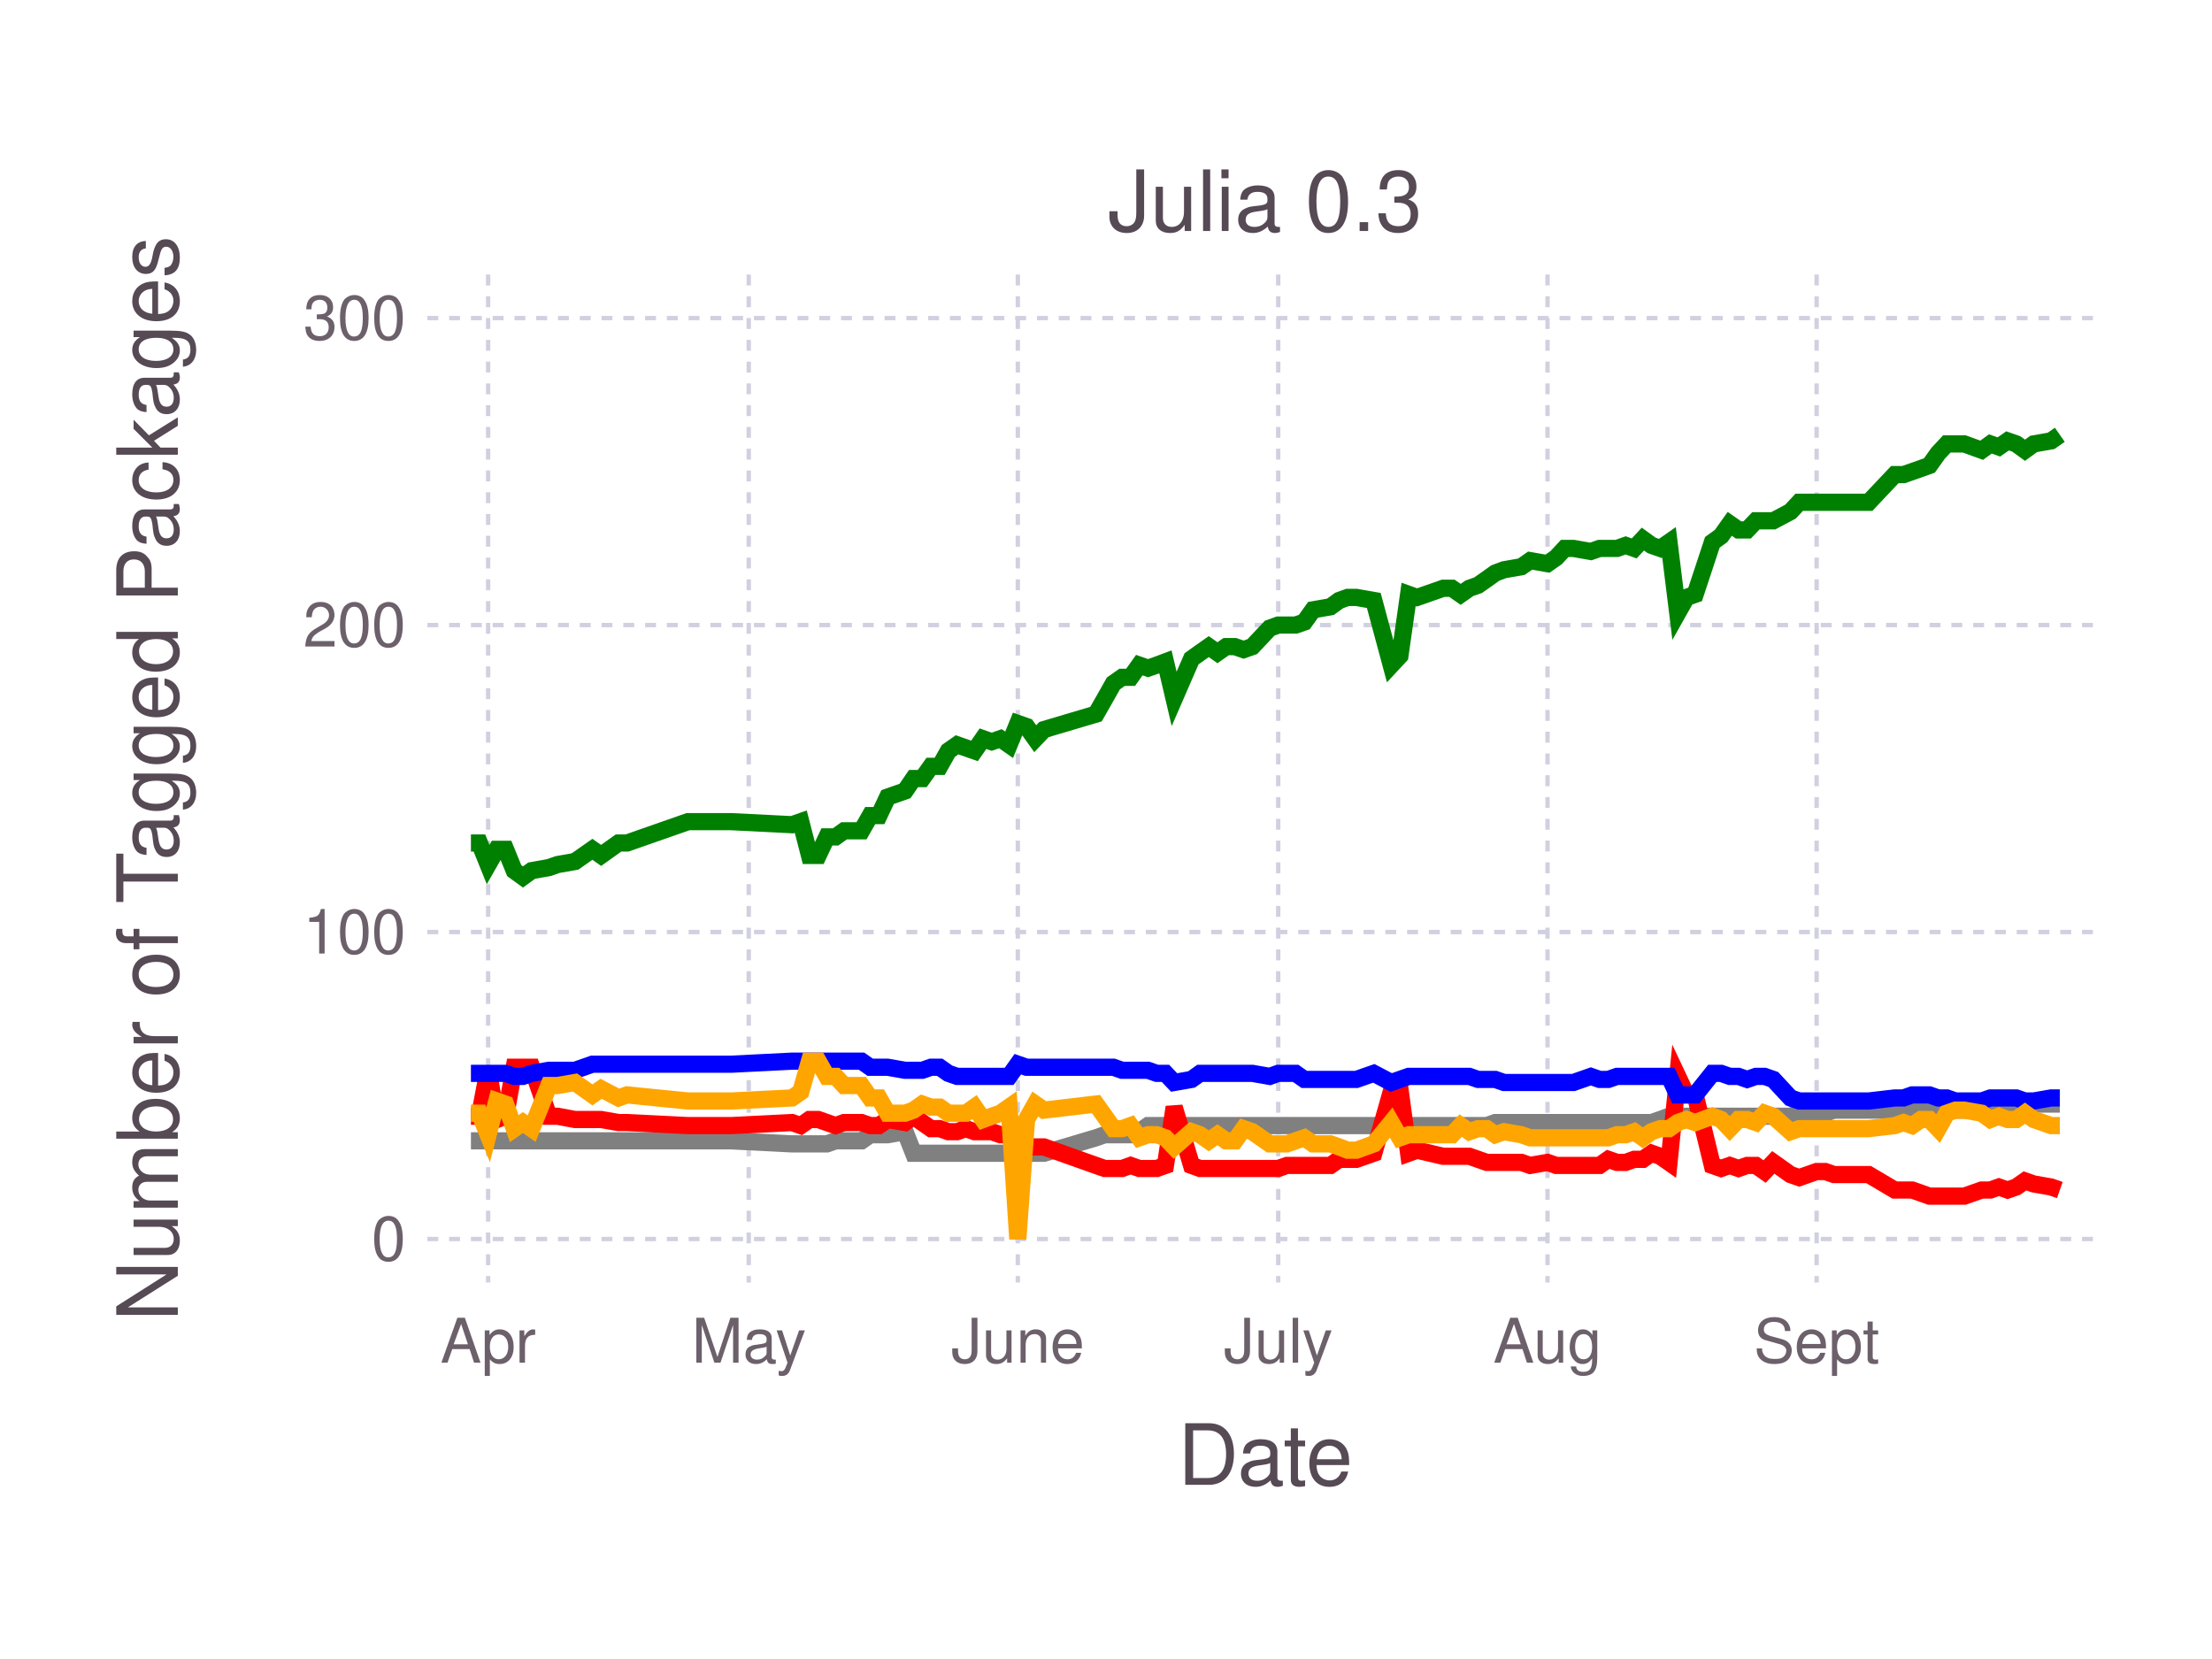
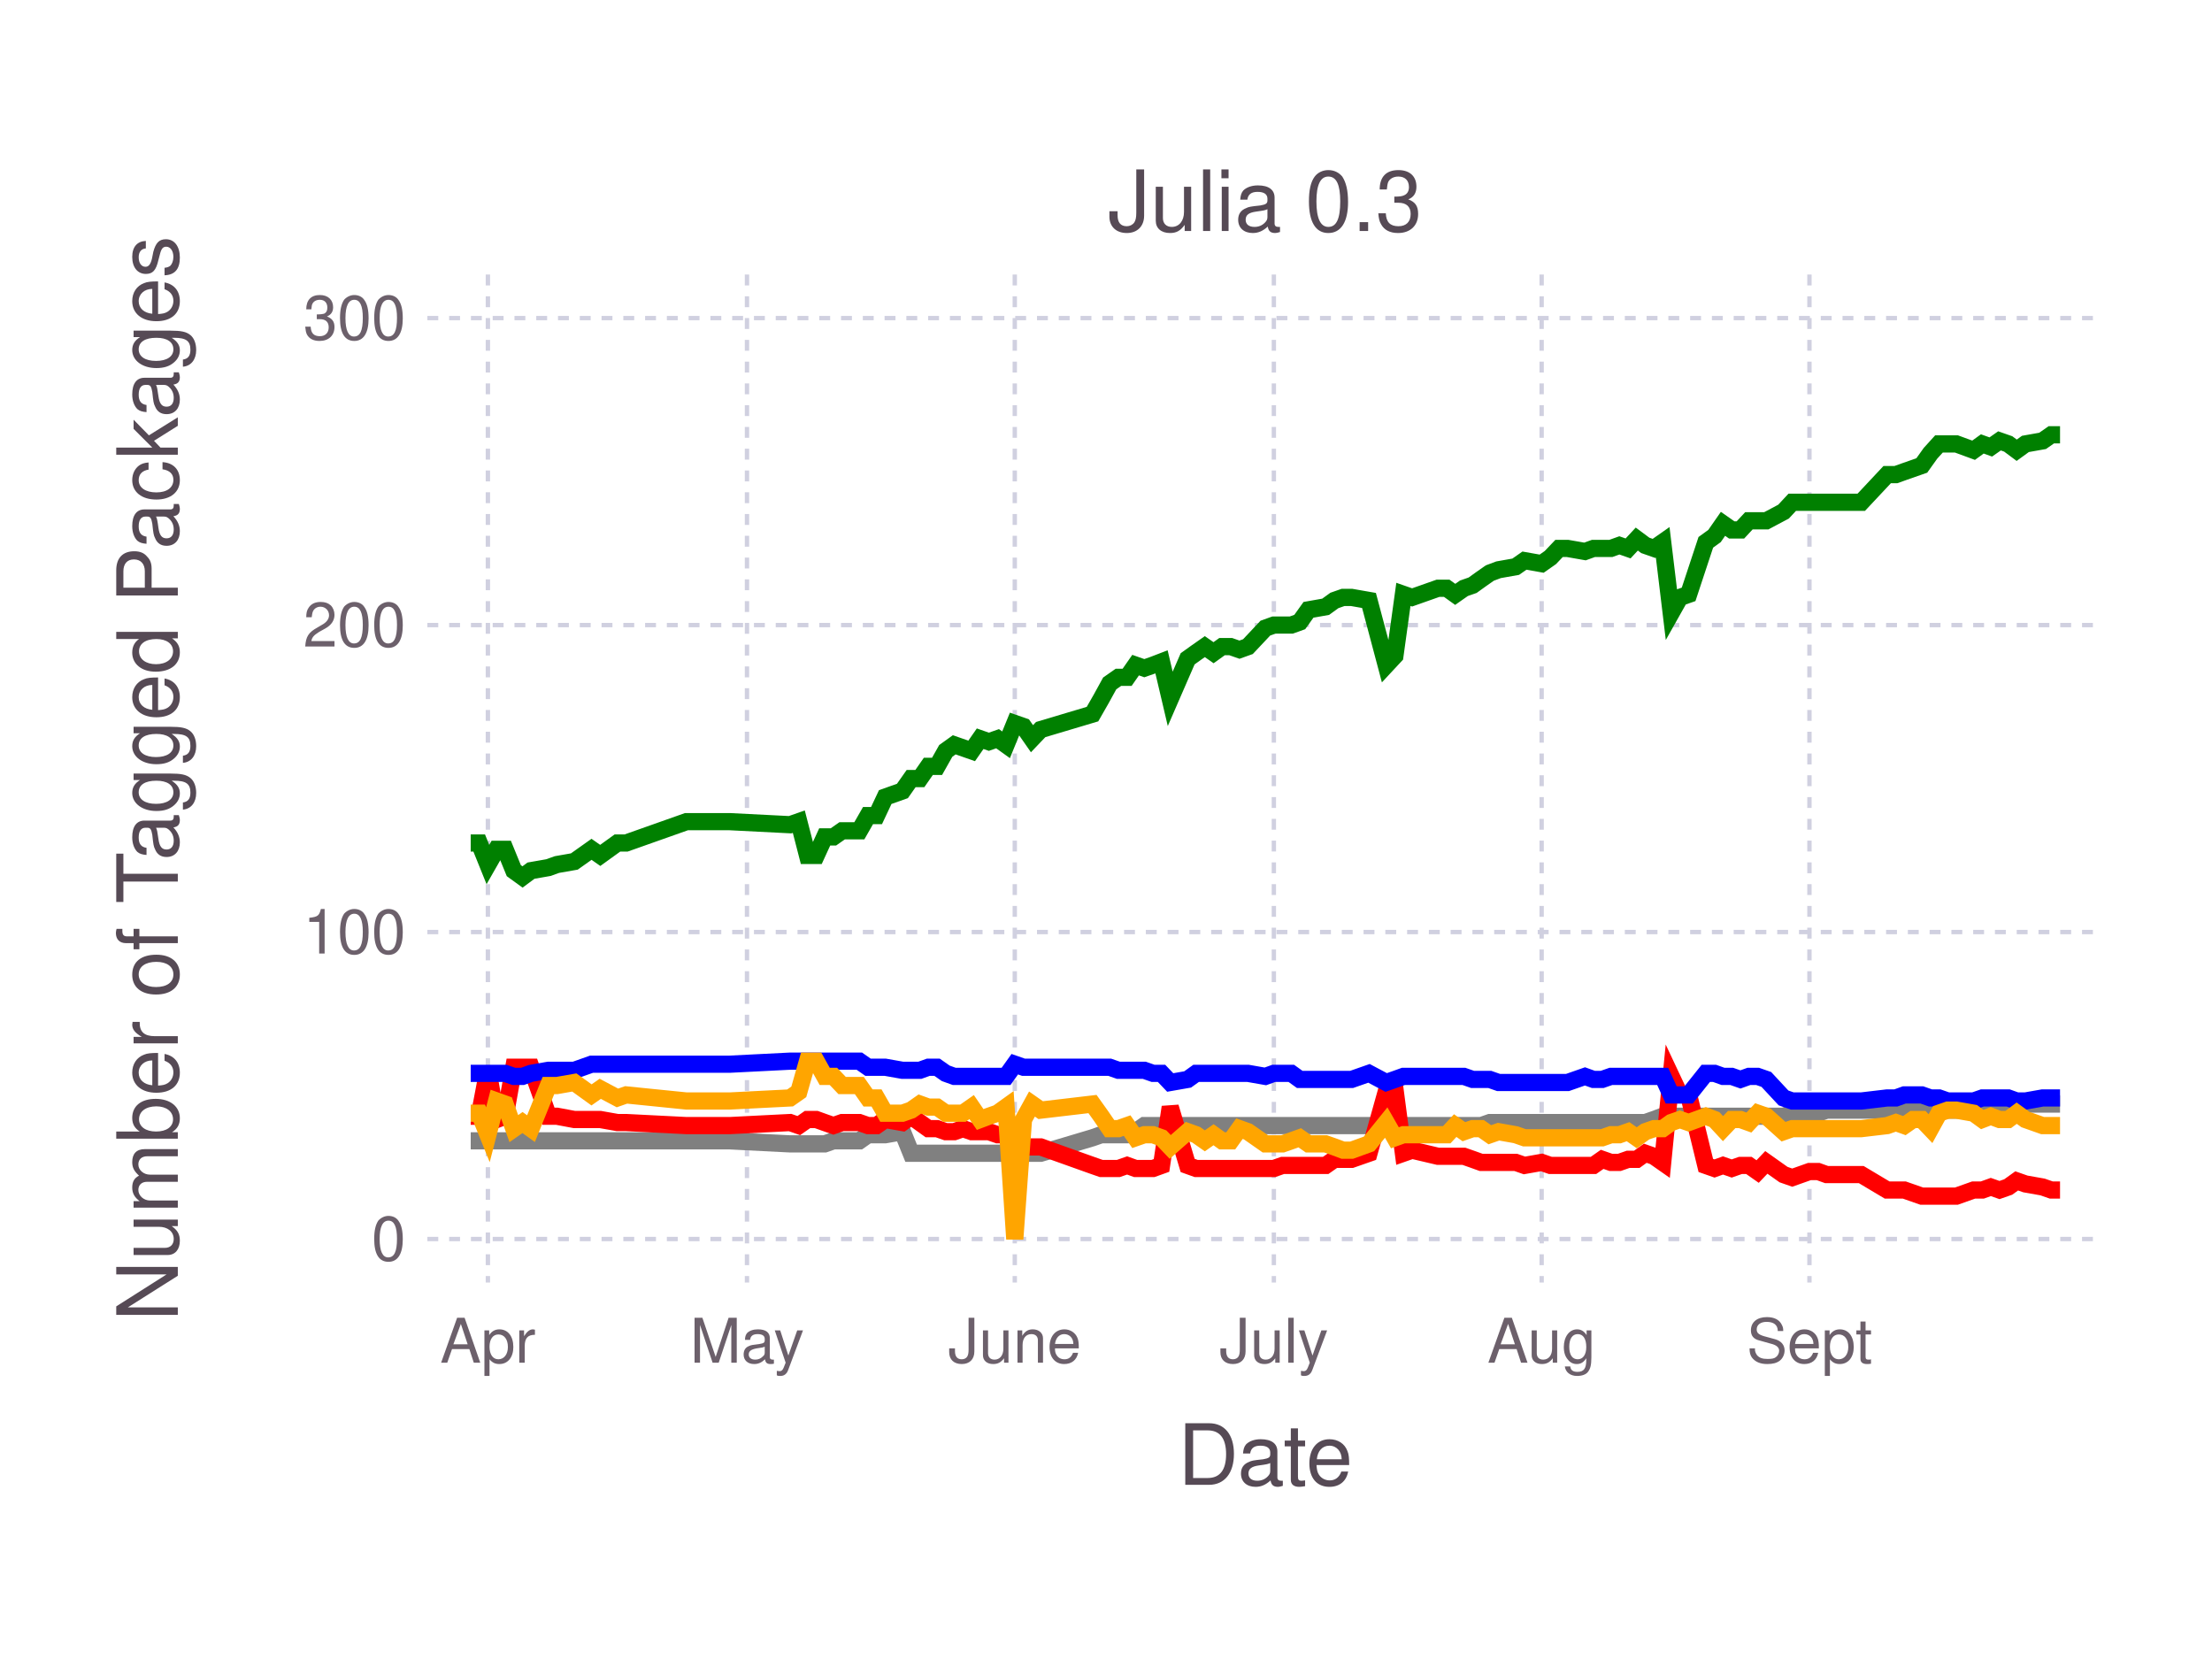
<svg xmlns="http://www.w3.org/2000/svg" version="1.2" width="101.6mm" height="76.2mm" viewBox="0 0 101.6 76.2" stroke="none" fill="#000000" stroke-width="0.3" font-size="3.88">
-   <g class="plotroot xscalable yscalable" id="fig-2b1737620fe44ec38ac9ada822426144-element-1">
-     <g font-size="3.88" font-family="'PT Sans','Helvetica Neue','Helvetica',sans-serif" fill="#564A55" stroke="none" id="fig-2b1737620fe44ec38ac9ada822426144-element-2">
+   <g class="plotroot xscalable yscalable" id="fig-ae67d24a49e84422882da61e3e9d585d-element-1">
+     <g font-size="3.88" font-family="'PT Sans','Helvetica Neue','Helvetica',sans-serif" fill="#564A55" stroke="none" id="fig-ae67d24a49e84422882da61e3e9d585d-element-2">
      <text x="58.12" y="68.2" text-anchor="middle">Date</text>
    </g>
-     <g class="guide xlabels" font-size="2.82" font-family="'PT Sans Caption','Helvetica Neue','Helvetica',sans-serif" fill="#6C606B" id="fig-2b1737620fe44ec38ac9ada822426144-element-3">
-       <text x="22.42" y="62.59" text-anchor="middle">Apr</text>
-       <text x="34.39" y="62.59" text-anchor="middle">May</text>
-       <text x="46.75" y="62.59" text-anchor="middle">June</text>
-       <text x="58.71" y="62.59" text-anchor="middle">July</text>
-       <text x="71.08" y="62.59" text-anchor="middle">Aug</text>
-       <text x="83.44" y="62.59" text-anchor="middle">Sept</text>
+     <g class="guide xlabels" font-size="2.82" font-family="'PT Sans Caption','Helvetica Neue','Helvetica',sans-serif" fill="#6C606B" id="fig-ae67d24a49e84422882da61e3e9d585d-element-3">
+       <text x="22.41" y="62.59" text-anchor="middle">Apr</text>
+       <text x="34.31" y="62.59" text-anchor="middle">May</text>
+       <text x="46.61" y="62.59" text-anchor="middle">June</text>
+       <text x="58.51" y="62.59" text-anchor="middle">July</text>
+       <text x="70.81" y="62.59" text-anchor="middle">Aug</text>
+       <text x="83.11" y="62.59" text-anchor="middle">Sept</text>
    </g>
-     <g clip-path="url(#fig-2b1737620fe44ec38ac9ada822426144-element-5)" id="fig-2b1737620fe44ec38ac9ada822426144-element-4">
-       <g pointer-events="visible" opacity="1" fill="none" stroke="none" class="guide background" id="fig-2b1737620fe44ec38ac9ada822426144-element-6">
+     <g clip-path="url(#fig-ae67d24a49e84422882da61e3e9d585d-element-5)" id="fig-ae67d24a49e84422882da61e3e9d585d-element-4">
+       <g pointer-events="visible" opacity="1" fill="none" stroke="none" class="guide background" id="fig-ae67d24a49e84422882da61e3e9d585d-element-6">
        <rect x="19.63" y="12.61" width="76.97" height="46.3" />
      </g>
-       <g class="guide ygridlines xfixed" stroke-dasharray="0.5,0.5" stroke-width="0.2" stroke="#D0D0E0" id="fig-2b1737620fe44ec38ac9ada822426144-element-7">
+       <g class="guide ygridlines xfixed" stroke-dasharray="0.5,0.5" stroke-width="0.2" stroke="#D0D0E0" id="fig-ae67d24a49e84422882da61e3e9d585d-element-7">
        <path fill="none" d="M19.63,56.91 L 96.6 56.91" />
        <path fill="none" d="M19.63,42.81 L 96.6 42.81" />
        <path fill="none" d="M19.63,28.71 L 96.6 28.71" />
        <path fill="none" d="M19.63,14.61 L 96.6 14.61" />
      </g>
-       <g class="guide xgridlines yfixed" stroke-dasharray="0.5,0.5" stroke-width="0.2" stroke="#D0D0E0" id="fig-2b1737620fe44ec38ac9ada822426144-element-8">
-         <path fill="none" d="M22.42,12.61 L 22.42 58.91" />
-         <path fill="none" d="M34.39,12.61 L 34.39 58.91" />
-         <path fill="none" d="M46.75,12.61 L 46.75 58.91" />
-         <path fill="none" d="M58.71,12.61 L 58.71 58.91" />
-         <path fill="none" d="M71.08,12.61 L 71.08 58.91" />
-         <path fill="none" d="M83.44,12.61 L 83.44 58.91" />
+       <g class="guide xgridlines yfixed" stroke-dasharray="0.5,0.5" stroke-width="0.2" stroke="#D0D0E0" id="fig-ae67d24a49e84422882da61e3e9d585d-element-8">
+         <path fill="none" d="M22.41,12.61 L 22.41 58.91" />
+         <path fill="none" d="M34.31,12.61 L 34.31 58.91" />
+         <path fill="none" d="M46.61,12.61 L 46.61 58.91" />
+         <path fill="none" d="M58.51,12.61 L 58.51 58.91" />
+         <path fill="none" d="M70.81,12.61 L 70.81 58.91" />
+         <path fill="none" d="M83.11,12.61 L 83.11 58.91" />
      </g>
-       <g class="plotpanel" id="fig-2b1737620fe44ec38ac9ada822426144-element-9">
-         <g stroke-width="0.79" fill="none" class="geometry color_Package_was_untestable." stroke="#808080" id="fig-2b1737620fe44ec38ac9ada822426144-element-10">
-           <path fill="none" d="M21.63,52.4 L 22.02 52.4 22.42 52.4 22.82 52.4 23.22 52.4 23.62 52.4 24.02 52.4 24.42 52.4 25.21 52.4 25.61 52.4 26.41 52.4 27.21 52.4 27.61 52.4 28.41 52.4 28.8 52.4 31.6 52.4 32.79 52.4 33.59 52.4 36.38 52.54 36.78 52.54 37.18 52.54 37.58 52.54 37.98 52.54 38.38 52.4 38.77 52.4 39.17 52.4 39.57 52.4 39.97 52.12 40.37 52.12 40.77 52.12 41.57 51.98 41.96 52.97 42.36 52.97 42.76 52.97 43.16 52.97 43.56 52.97 43.96 52.97 44.36 52.97 44.76 52.97 45.15 52.97 45.55 52.97 45.95 52.97 46.35 52.97 46.75 52.97 47.15 52.97 47.55 52.97 47.95 52.97 50.34 52.26 50.74 52.12 51.14 52.12 51.54 52.12 51.93 52.12 52.33 51.98 52.73 51.7 53.13 51.7 53.53 51.7 53.93 51.7 54.73 51.7 55.12 51.7 55.52 51.7 55.92 51.7 56.32 51.7 56.72 51.7 57.12 51.7 57.52 51.7 58.32 51.7 58.71 51.7 59.11 51.7 59.51 51.7 59.91 51.7 60.31 51.7 61.11 51.7 61.51 51.7 61.9 51.7 62.3 51.7 63.1 51.7 63.9 51.7 64.3 51.7 64.7 51.7 65.09 51.7 66.29 51.7 66.69 51.7 67.09 51.7 67.49 51.7 67.89 51.7 68.29 51.7 68.68 51.56 69.08 51.56 69.88 51.56 70.28 51.56 71.08 51.56 71.48 51.56 71.87 51.56 72.27 51.56 73.07 51.56 73.47 51.56 73.87 51.56 74.27 51.56 74.67 51.56 75.06 51.56 75.46 51.56 75.86 51.56 76.26 51.42 76.66 51.27 77.06 51.27 77.46 51.27 77.86 51.27 78.65 51.27 79.05 51.27 79.45 51.27 79.85 51.27 80.25 51.27 80.65 51.27 81.05 51.27 81.45 51.27 82.24 51.27 82.64 51.13 83.44 51.13 83.84 51.13 84.24 50.99 85.83 50.99 87.03 50.99 87.43 50.99 87.83 50.99 88.23 50.99 88.62 50.99 89.02 50.99 89.42 50.99 89.82 50.99 90.22 50.99 91.02 50.85 91.42 50.85 91.81 50.85 92.21 50.85 92.61 50.85 93.01 50.85 93.41 50.71 94.21 50.71 94.61 50.71" />
+       <g class="plotpanel" id="fig-ae67d24a49e84422882da61e3e9d585d-element-9">
+         <g stroke-width="0.79" fill="none" class="geometry color_Package_was_untestable." stroke="#808080" id="fig-ae67d24a49e84422882da61e3e9d585d-element-10">
+           <path fill="none" d="M21.62,52.4 L 22.01 52.4 22.41 52.4 22.81 52.4 23.2 52.4 23.6 52.4 24 52.4 24.39 52.4 25.19 52.4 25.58 52.4 26.38 52.4 27.17 52.4 27.57 52.4 28.36 52.4 28.76 52.4 31.53 52.4 32.72 52.4 33.52 52.4 36.29 52.54 36.69 52.54 37.09 52.54 37.49 52.54 37.88 52.54 38.28 52.4 38.68 52.4 39.07 52.4 39.47 52.4 39.87 52.12 40.26 52.12 40.66 52.12 41.45 51.98 41.85 52.97 42.25 52.97 42.64 52.97 43.04 52.97 43.44 52.97 43.83 52.97 44.23 52.97 44.63 52.97 45.02 52.97 45.42 52.97 45.82 52.97 46.21 52.97 46.61 52.97 47.01 52.97 47.4 52.97 47.8 52.97 50.18 52.26 50.58 52.12 50.97 52.12 51.37 52.12 51.77 52.12 52.16 51.98 52.56 51.7 52.96 51.7 53.35 51.7 53.75 51.7 54.55 51.7 54.94 51.7 55.34 51.7 55.74 51.7 56.13 51.7 56.53 51.7 56.93 51.7 57.32 51.7 58.12 51.7 58.51 51.7 58.91 51.7 59.31 51.7 59.7 51.7 60.1 51.7 60.89 51.7 61.29 51.7 61.69 51.7 62.08 51.7 62.88 51.7 63.67 51.7 64.07 51.7 64.46 51.7 64.86 51.7 66.05 51.7 66.45 51.7 66.84 51.7 67.24 51.7 67.64 51.7 68.03 51.7 68.43 51.56 68.83 51.56 69.62 51.56 70.02 51.56 70.81 51.56 71.21 51.56 71.61 51.56 72 51.56 72.8 51.56 73.19 51.56 73.59 51.56 73.99 51.56 74.38 51.56 74.78 51.56 75.18 51.56 75.57 51.56 75.97 51.42 76.37 51.27 76.76 51.27 77.16 51.27 77.56 51.27 78.35 51.27 78.75 51.27 79.14 51.27 79.54 51.27 79.94 51.27 80.33 51.27 80.73 51.27 81.13 51.27 81.92 51.27 82.32 51.13 83.11 51.13 83.51 51.13 83.9 50.99 85.49 50.99 86.68 50.99 87.08 50.99 87.47 50.99 87.87 50.99 88.27 50.99 88.67 50.99 89.06 50.99 89.46 50.99 89.86 50.99 90.65 50.85 91.05 50.85 91.44 50.85 91.84 50.85 92.24 50.85 92.63 50.85 93.03 50.71 93.82 50.71 94.22 50.71 94.62 50.71" />
        </g>
-         <g stroke-width="0.79" fill="none" class="geometry color_Package_doesn't_load." stroke="#FF0000" id="fig-2b1737620fe44ec38ac9ada822426144-element-11">
-           <path fill="none" d="M21.63,51.27 L 22.02 51.27 22.42 49.16 22.82 51.42 23.22 51.27 23.62 49.02 24.02 49.02 24.42 49.02 25.21 51.27 25.61 51.27 26.41 51.42 27.21 51.42 27.61 51.42 28.41 51.56 28.8 51.56 31.6 51.7 32.79 51.7 33.59 51.7 36.38 51.56 36.78 51.7 37.18 51.42 37.58 51.42 37.98 51.56 38.38 51.7 38.77 51.56 39.17 51.56 39.57 51.56 39.97 51.7 40.37 51.7 40.77 51.42 41.57 51.56 41.96 51.27 42.36 51.56 42.76 51.84 43.16 51.84 43.56 51.98 43.96 51.98 44.36 51.84 44.76 51.98 45.15 51.98 45.55 51.98 45.95 52.12 46.35 52.12 46.75 53.25 47.15 52.68 47.55 52.68 47.95 52.68 50.34 53.53 50.74 53.67 51.14 53.67 51.54 53.67 51.93 53.53 52.33 53.67 52.73 53.67 53.13 53.67 53.53 53.53 53.93 50.85 54.73 53.53 55.12 53.67 55.52 53.67 55.92 53.67 56.32 53.67 56.72 53.67 57.12 53.67 57.52 53.67 58.32 53.67 58.71 53.67 59.11 53.53 59.51 53.53 59.91 53.53 60.31 53.53 61.11 53.53 61.51 53.25 61.9 53.25 62.3 53.25 63.1 52.97 63.9 50.15 64.3 50.01 64.7 52.97 65.09 52.83 66.29 53.11 66.69 53.11 67.09 53.11 67.49 53.11 67.89 53.25 68.29 53.39 68.68 53.39 69.08 53.39 69.88 53.39 70.28 53.53 71.08 53.39 71.48 53.53 71.87 53.53 72.27 53.53 73.07 53.53 73.47 53.53 73.87 53.25 74.27 53.39 74.67 53.39 75.06 53.25 75.46 53.25 75.86 52.97 76.26 53.11 76.66 53.39 77.06 49.44 77.46 50.29 77.86 50.29 78.65 53.53 79.05 53.67 79.45 53.53 79.85 53.67 80.25 53.53 80.65 53.53 81.05 53.81 81.45 53.39 82.24 53.95 82.64 54.09 83.44 53.81 83.84 53.81 84.24 53.95 85.83 53.95 87.03 54.66 87.43 54.66 87.83 54.66 88.23 54.8 88.62 54.94 89.02 54.94 89.42 54.94 89.82 54.94 90.22 54.94 91.02 54.66 91.42 54.66 91.81 54.52 92.21 54.66 92.61 54.52 93.01 54.24 93.41 54.38 94.21 54.52 94.61 54.66" />
+         <g stroke-width="0.79" fill="none" class="geometry color_Package_doesn't_load." stroke="#FF0000" id="fig-ae67d24a49e84422882da61e3e9d585d-element-11">
+           <path fill="none" d="M21.62,51.27 L 22.01 51.27 22.41 49.16 22.81 51.42 23.2 51.27 23.6 49.02 24 49.02 24.39 49.02 25.19 51.27 25.58 51.27 26.38 51.42 27.17 51.42 27.57 51.42 28.36 51.56 28.76 51.56 31.53 51.7 32.72 51.7 33.52 51.7 36.29 51.56 36.69 51.7 37.09 51.42 37.49 51.42 37.88 51.56 38.28 51.7 38.68 51.56 39.07 51.56 39.47 51.56 39.87 51.7 40.26 51.7 40.66 51.42 41.45 51.56 41.85 51.27 42.25 51.56 42.64 51.84 43.04 51.84 43.44 51.98 43.83 51.98 44.23 51.84 44.63 51.98 45.02 51.98 45.42 51.98 45.82 52.12 46.21 52.12 46.61 53.25 47.01 52.68 47.4 52.68 47.8 52.68 50.18 53.53 50.58 53.67 50.97 53.67 51.37 53.67 51.77 53.53 52.16 53.67 52.56 53.67 52.96 53.67 53.35 53.53 53.75 50.85 54.55 53.53 54.94 53.67 55.34 53.67 55.74 53.67 56.13 53.67 56.53 53.67 56.93 53.67 57.32 53.67 58.12 53.67 58.51 53.67 58.91 53.53 59.31 53.53 59.7 53.53 60.1 53.53 60.89 53.53 61.29 53.25 61.69 53.25 62.08 53.25 62.88 52.97 63.67 50.15 64.07 50.01 64.46 52.97 64.86 52.83 66.05 53.11 66.45 53.11 66.84 53.11 67.24 53.11 67.64 53.25 68.03 53.39 68.43 53.39 68.83 53.39 69.62 53.39 70.02 53.53 70.81 53.39 71.21 53.53 71.61 53.53 72 53.53 72.8 53.53 73.19 53.53 73.59 53.25 73.99 53.39 74.38 53.39 74.78 53.25 75.18 53.25 75.57 52.97 75.97 53.11 76.37 53.39 76.76 49.44 77.16 50.29 77.56 50.29 78.35 53.53 78.75 53.67 79.14 53.53 79.54 53.67 79.94 53.53 80.33 53.53 80.73 53.81 81.13 53.39 81.92 53.95 82.32 54.09 83.11 53.81 83.51 53.81 83.9 53.95 85.49 53.95 86.68 54.66 87.08 54.66 87.47 54.66 87.87 54.8 88.27 54.94 88.67 54.94 89.06 54.94 89.46 54.94 89.86 54.94 90.65 54.66 91.05 54.66 91.44 54.52 91.84 54.66 92.24 54.52 92.63 54.24 93.03 54.38 93.82 54.52 94.22 54.66 94.62 54.66" />
        </g>
-         <g stroke-width="0.79" fill="none" class="geometry color_No_tests,_but_package_loads." stroke="#0000FF" id="fig-2b1737620fe44ec38ac9ada822426144-element-12">
-           <path fill="none" d="M21.63,49.3 L 22.02 49.3 22.42 49.3 22.82 49.3 23.22 49.3 23.62 49.44 24.02 49.44 24.42 49.3 25.21 49.16 25.61 49.16 26.41 49.16 27.21 48.88 27.61 48.88 28.41 48.88 28.8 48.88 31.6 48.88 32.79 48.88 33.59 48.88 36.38 48.74 36.78 48.74 37.18 48.74 37.58 48.74 37.98 48.74 38.38 48.74 38.77 48.74 39.17 48.74 39.57 48.74 39.97 49.02 40.37 49.02 40.77 49.02 41.57 49.16 41.96 49.16 42.36 49.16 42.76 49.02 43.16 49.02 43.56 49.3 43.96 49.44 44.36 49.44 44.76 49.44 45.15 49.44 45.55 49.44 45.95 49.44 46.35 49.44 46.75 48.88 47.15 49.02 47.55 49.02 47.95 49.02 50.34 49.02 50.74 49.02 51.14 49.02 51.54 49.16 51.93 49.16 52.33 49.16 52.73 49.16 53.13 49.3 53.53 49.3 53.93 49.72 54.73 49.58 55.12 49.3 55.52 49.3 55.92 49.3 56.32 49.3 56.72 49.3 57.12 49.3 57.52 49.3 58.32 49.44 58.71 49.3 59.11 49.3 59.51 49.3 59.91 49.58 60.31 49.58 61.11 49.58 61.51 49.58 61.9 49.58 62.3 49.58 63.1 49.3 63.9 49.72 64.3 49.58 64.7 49.44 65.09 49.44 66.29 49.44 66.69 49.44 67.09 49.44 67.49 49.44 67.89 49.58 68.29 49.58 68.68 49.58 69.08 49.72 69.88 49.72 70.28 49.72 71.08 49.72 71.48 49.72 71.87 49.72 72.27 49.72 73.07 49.44 73.47 49.58 73.87 49.58 74.27 49.44 74.67 49.44 75.06 49.44 75.46 49.44 75.86 49.44 76.26 49.44 76.66 49.44 77.06 50.29 77.46 50.29 77.86 50.29 78.65 49.3 79.05 49.3 79.45 49.44 79.85 49.44 80.25 49.58 80.65 49.44 81.05 49.44 81.45 49.58 82.24 50.43 82.64 50.57 83.44 50.57 83.84 50.57 84.24 50.57 85.83 50.57 87.03 50.43 87.43 50.43 87.83 50.29 88.23 50.29 88.62 50.29 89.02 50.43 89.42 50.43 89.82 50.57 90.22 50.57 91.02 50.57 91.42 50.43 91.81 50.43 92.21 50.43 92.61 50.43 93.01 50.57 93.41 50.57 94.21 50.43 94.61 50.43" />
+         <g stroke-width="0.79" fill="none" class="geometry color_No_tests,_but_package_loads." stroke="#0000FF" id="fig-ae67d24a49e84422882da61e3e9d585d-element-12">
+           <path fill="none" d="M21.62,49.3 L 22.01 49.3 22.41 49.3 22.81 49.3 23.2 49.3 23.6 49.44 24 49.44 24.39 49.3 25.19 49.16 25.58 49.16 26.38 49.16 27.17 48.88 27.57 48.88 28.36 48.88 28.76 48.88 31.53 48.88 32.72 48.88 33.52 48.88 36.29 48.74 36.69 48.74 37.09 48.74 37.49 48.74 37.88 48.74 38.28 48.74 38.68 48.74 39.07 48.74 39.47 48.74 39.87 49.02 40.26 49.02 40.66 49.02 41.45 49.16 41.85 49.16 42.25 49.16 42.64 49.02 43.04 49.02 43.44 49.3 43.83 49.44 44.23 49.44 44.63 49.44 45.02 49.44 45.42 49.44 45.82 49.44 46.21 49.44 46.61 48.88 47.01 49.02 47.4 49.02 47.8 49.02 50.18 49.02 50.58 49.02 50.97 49.02 51.37 49.16 51.77 49.16 52.16 49.16 52.56 49.16 52.96 49.3 53.35 49.3 53.75 49.72 54.55 49.58 54.94 49.3 55.34 49.3 55.74 49.3 56.13 49.3 56.53 49.3 56.93 49.3 57.32 49.3 58.12 49.44 58.51 49.3 58.91 49.3 59.31 49.3 59.7 49.58 60.1 49.58 60.89 49.58 61.29 49.58 61.69 49.58 62.08 49.58 62.88 49.3 63.67 49.72 64.07 49.58 64.46 49.44 64.86 49.44 66.05 49.44 66.45 49.44 66.84 49.44 67.24 49.44 67.64 49.58 68.03 49.58 68.43 49.58 68.83 49.72 69.62 49.72 70.02 49.72 70.81 49.72 71.21 49.72 71.61 49.72 72 49.72 72.8 49.44 73.19 49.58 73.59 49.58 73.99 49.44 74.38 49.44 74.78 49.44 75.18 49.44 75.57 49.44 75.97 49.44 76.37 49.44 76.76 50.29 77.16 50.29 77.56 50.29 78.35 49.3 78.75 49.3 79.14 49.44 79.54 49.44 79.94 49.58 80.33 49.44 80.73 49.44 81.13 49.58 81.92 50.43 82.32 50.57 83.11 50.57 83.51 50.57 83.9 50.57 85.49 50.57 86.68 50.43 87.08 50.43 87.47 50.29 87.87 50.29 88.27 50.29 88.67 50.43 89.06 50.43 89.46 50.57 89.86 50.57 90.65 50.57 91.05 50.43 91.44 50.43 91.84 50.43 92.24 50.43 92.63 50.57 93.03 50.57 93.82 50.43 94.22 50.43 94.62 50.43" />
        </g>
-         <g stroke-width="0.79" fill="none" class="geometry color_Tests_fail,_but_package_loads." stroke="#FFA500" id="fig-2b1737620fe44ec38ac9ada822426144-element-13">
-           <path fill="none" d="M21.63,51.13 L 22.02 51.13 22.42 52.12 22.82 50.57 23.22 50.71 23.62 51.84 24.02 51.56 24.42 51.84 25.21 49.86 25.61 49.86 26.41 49.72 27.21 50.29 27.61 50.01 28.41 50.43 28.8 50.29 31.6 50.57 32.79 50.57 33.59 50.57 36.38 50.43 36.78 50.15 37.18 48.74 37.58 48.74 37.98 49.44 38.38 49.44 38.77 49.86 39.17 49.86 39.57 49.86 39.97 50.43 40.37 50.43 40.77 51.13 41.57 51.13 41.96 50.99 42.36 50.71 42.76 50.85 43.16 50.85 43.56 51.13 43.96 51.13 44.36 51.13 44.76 50.85 45.15 51.42 45.55 51.27 45.95 51.13 46.35 50.85 46.75 56.91 47.15 51.42 47.55 50.71 47.95 50.99 50.34 50.71 50.74 51.27 51.14 51.84 51.54 51.84 51.93 51.7 52.33 52.26 52.73 52.12 53.13 52.12 53.53 52.26 53.93 52.68 54.73 51.98 55.12 52.12 55.52 52.4 55.92 52.12 56.32 52.4 56.72 52.4 57.12 51.84 57.52 51.98 58.32 52.54 58.71 52.54 59.11 52.54 59.51 52.4 59.91 52.26 60.31 52.54 61.11 52.54 61.51 52.68 61.9 52.83 62.3 52.83 63.1 52.54 63.9 51.56 64.3 52.26 64.7 52.12 65.09 52.12 66.29 52.12 66.69 52.12 67.09 51.7 67.49 51.98 67.89 51.84 68.29 51.84 68.68 52.12 69.08 51.98 69.88 52.12 70.28 52.26 71.08 52.26 71.48 52.26 71.87 52.26 72.27 52.26 73.07 52.26 73.47 52.26 73.87 52.26 74.27 52.12 74.67 52.12 75.06 51.98 75.46 52.26 75.86 51.98 76.26 51.84 76.66 51.84 77.06 51.56 77.46 51.42 77.86 51.56 78.65 51.27 79.05 51.42 79.45 51.84 79.85 51.42 80.25 51.42 80.65 51.56 81.05 51.13 81.45 51.27 82.24 51.98 82.64 51.84 83.44 51.84 83.84 51.84 84.24 51.84 85.83 51.84 87.03 51.7 87.43 51.56 87.83 51.7 88.23 51.42 88.62 51.42 89.02 51.84 89.42 51.13 89.82 50.99 90.22 50.99 91.02 51.13 91.42 51.42 91.81 51.27 92.21 51.42 92.61 51.42 93.01 51.13 93.41 51.42 94.21 51.7 94.61 51.7" />
+         <g stroke-width="0.79" fill="none" class="geometry color_Tests_fail,_but_package_loads." stroke="#FFA500" id="fig-ae67d24a49e84422882da61e3e9d585d-element-13">
+           <path fill="none" d="M21.62,51.13 L 22.01 51.13 22.41 52.12 22.81 50.57 23.2 50.71 23.6 51.84 24 51.56 24.39 51.84 25.19 49.86 25.58 49.86 26.38 49.72 27.17 50.29 27.57 50.01 28.36 50.43 28.76 50.29 31.53 50.57 32.72 50.57 33.52 50.57 36.29 50.43 36.69 50.15 37.09 48.74 37.49 48.74 37.88 49.44 38.28 49.44 38.68 49.86 39.07 49.86 39.47 49.86 39.87 50.43 40.26 50.43 40.66 51.13 41.45 51.13 41.85 50.99 42.25 50.71 42.64 50.85 43.04 50.85 43.44 51.13 43.83 51.13 44.23 51.13 44.63 50.85 45.02 51.42 45.42 51.27 45.82 51.13 46.21 50.85 46.61 56.91 47.01 51.42 47.4 50.71 47.8 50.99 50.18 50.71 50.58 51.27 50.97 51.84 51.37 51.84 51.77 51.7 52.16 52.26 52.56 52.12 52.96 52.12 53.35 52.26 53.75 52.68 54.55 51.98 54.94 52.12 55.34 52.4 55.74 52.12 56.13 52.4 56.53 52.4 56.93 51.84 57.32 51.98 58.12 52.54 58.51 52.54 58.91 52.54 59.31 52.4 59.7 52.26 60.1 52.54 60.89 52.54 61.29 52.68 61.69 52.83 62.08 52.83 62.88 52.54 63.67 51.56 64.07 52.26 64.46 52.12 64.86 52.12 66.05 52.12 66.45 52.12 66.84 51.7 67.24 51.98 67.64 51.84 68.03 51.84 68.43 52.12 68.83 51.98 69.62 52.12 70.02 52.26 70.81 52.26 71.21 52.26 71.61 52.26 72 52.26 72.8 52.26 73.19 52.26 73.59 52.26 73.99 52.12 74.38 52.12 74.78 51.98 75.18 52.26 75.57 51.98 75.97 51.84 76.37 51.84 76.76 51.56 77.16 51.42 77.56 51.56 78.35 51.27 78.75 51.42 79.14 51.84 79.54 51.42 79.94 51.42 80.33 51.56 80.73 51.13 81.13 51.27 81.92 51.98 82.32 51.84 83.11 51.84 83.51 51.84 83.9 51.84 85.49 51.84 86.68 51.7 87.08 51.56 87.47 51.7 87.87 51.42 88.27 51.42 88.67 51.84 89.06 51.13 89.46 50.99 89.86 50.99 90.65 51.13 91.05 51.42 91.44 51.27 91.84 51.42 92.24 51.42 92.63 51.13 93.03 51.42 93.82 51.7 94.22 51.7 94.62 51.7" />
        </g>
-         <g stroke-width="0.79" fill="none" class="geometry color_Tests_pass." stroke="#008000" id="fig-2b1737620fe44ec38ac9ada822426144-element-14">
-           <path fill="none" d="M21.63,38.72 L 22.02 38.72 22.42 39.71 22.82 39.01 23.22 39.01 23.62 39.99 24.02 40.28 24.42 39.99 25.21 39.85 25.61 39.71 26.41 39.57 27.21 39.01 27.61 39.29 28.41 38.72 28.8 38.72 31.6 37.74 32.79 37.74 33.59 37.74 36.38 37.88 36.78 37.74 37.18 39.29 37.58 39.29 37.98 38.44 38.38 38.44 38.77 38.16 39.17 38.16 39.57 38.16 39.97 37.46 40.37 37.46 40.77 36.61 41.57 36.33 41.96 35.76 42.36 35.76 42.76 35.2 43.16 35.2 43.56 34.49 43.96 34.21 44.36 34.35 44.76 34.49 45.15 33.93 45.55 34.07 45.95 33.93 46.35 34.21 46.75 33.23 47.15 33.37 47.55 33.93 47.95 33.51 50.34 32.8 50.74 32.1 51.14 31.39 51.54 31.11 51.93 31.11 52.33 30.55 52.73 30.69 53.13 30.55 53.53 30.4 53.93 32.1 54.73 30.26 55.12 29.98 55.52 29.7 55.92 29.98 56.32 29.7 56.72 29.7 57.12 29.84 57.52 29.7 58.32 28.85 58.71 28.71 59.11 28.71 59.51 28.71 59.91 28.57 60.31 28.01 61.11 27.87 61.51 27.58 61.9 27.44 62.3 27.44 63.1 27.58 63.9 30.55 64.3 30.12 64.7 27.3 65.09 27.44 66.29 27.02 66.69 27.02 67.09 27.3 67.49 27.02 67.89 26.88 68.29 26.6 68.68 26.32 69.08 26.17 69.88 26.03 70.28 25.75 71.08 25.89 71.48 25.61 71.87 25.19 72.27 25.19 73.07 25.33 73.47 25.19 73.87 25.19 74.27 25.19 74.67 25.05 75.06 25.19 75.46 24.76 75.86 25.05 76.26 25.19 76.66 24.91 77.06 28.15 77.46 27.44 77.86 27.3 78.65 24.91 79.05 24.62 79.45 24.06 79.85 24.34 80.25 24.34 80.65 23.92 81.05 23.92 81.45 23.92 82.24 23.5 82.64 23.07 83.44 23.07 83.84 23.07 84.24 23.07 85.83 23.07 87.03 21.8 87.43 21.8 87.83 21.66 88.23 21.52 88.62 21.38 89.02 20.82 89.42 20.39 89.82 20.39 90.22 20.39 91.02 20.68 91.42 20.39 91.81 20.53 92.21 20.25 92.61 20.39 93.01 20.68 93.41 20.39 94.21 20.25 94.61 19.97" />
+         <g stroke-width="0.79" fill="none" class="geometry color_Tests_pass." stroke="#008000" id="fig-ae67d24a49e84422882da61e3e9d585d-element-14">
+           <path fill="none" d="M21.62,38.72 L 22.01 38.72 22.41 39.71 22.81 39.01 23.2 39.01 23.6 39.99 24 40.28 24.39 39.99 25.19 39.85 25.58 39.71 26.38 39.57 27.17 39.01 27.57 39.29 28.36 38.72 28.76 38.72 31.53 37.74 32.72 37.74 33.52 37.74 36.29 37.88 36.69 37.74 37.09 39.29 37.49 39.29 37.88 38.44 38.28 38.44 38.68 38.16 39.07 38.16 39.47 38.16 39.87 37.46 40.26 37.46 40.66 36.61 41.45 36.33 41.85 35.76 42.25 35.76 42.64 35.2 43.04 35.2 43.44 34.49 43.83 34.21 44.23 34.35 44.63 34.49 45.02 33.93 45.42 34.07 45.82 33.93 46.21 34.21 46.61 33.23 47.01 33.37 47.4 33.93 47.8 33.51 50.18 32.8 50.58 32.1 50.97 31.39 51.37 31.11 51.77 31.11 52.16 30.55 52.56 30.69 52.96 30.55 53.35 30.4 53.75 32.1 54.55 30.26 54.94 29.98 55.34 29.7 55.74 29.98 56.13 29.7 56.53 29.7 56.93 29.84 57.32 29.7 58.12 28.85 58.51 28.71 58.91 28.71 59.31 28.71 59.7 28.57 60.1 28.01 60.89 27.87 61.29 27.58 61.69 27.44 62.08 27.44 62.88 27.58 63.67 30.55 64.07 30.12 64.46 27.3 64.86 27.44 66.05 27.02 66.45 27.02 66.84 27.3 67.24 27.02 67.64 26.88 68.03 26.6 68.43 26.32 68.83 26.17 69.62 26.03 70.02 25.75 70.81 25.89 71.21 25.61 71.61 25.19 72 25.19 72.8 25.33 73.19 25.19 73.59 25.19 73.99 25.19 74.38 25.05 74.78 25.19 75.18 24.76 75.57 25.05 75.97 25.19 76.37 24.91 76.76 28.15 77.16 27.44 77.56 27.3 78.35 24.91 78.75 24.62 79.14 24.06 79.54 24.34 79.94 24.34 80.33 23.92 80.73 23.92 81.13 23.92 81.92 23.5 82.32 23.07 83.11 23.07 83.51 23.07 83.9 23.07 85.49 23.07 86.68 21.8 87.08 21.8 87.47 21.66 87.87 21.52 88.27 21.38 88.67 20.82 89.06 20.39 89.46 20.39 89.86 20.39 90.65 20.68 91.05 20.39 91.44 20.53 91.84 20.25 92.24 20.39 92.63 20.68 93.03 20.39 93.82 20.25 94.22 19.97 94.62 19.97" />
        </g>
      </g>
    </g>
-     <g class="guide ylabels" font-size="2.82" font-family="'PT Sans Caption','Helvetica Neue','Helvetica',sans-serif" fill="#6C606B" id="fig-2b1737620fe44ec38ac9ada822426144-element-15">
+     <g class="guide ylabels" font-size="2.82" font-family="'PT Sans Caption','Helvetica Neue','Helvetica',sans-serif" fill="#6C606B" id="fig-ae67d24a49e84422882da61e3e9d585d-element-15">
      <text x="18.63" y="56.91" text-anchor="end" dy="0.35em">0</text>
      <text x="18.63" y="42.81" text-anchor="end" dy="0.35em">100</text>
      <text x="18.63" y="28.71" text-anchor="end" dy="0.35em">200</text>
      <text x="18.63" y="14.61" text-anchor="end" dy="0.35em">300</text>
    </g>
-     <g font-size="3.88" font-family="'PT Sans','Helvetica Neue','Helvetica',sans-serif" fill="#564A55" stroke="none" id="fig-2b1737620fe44ec38ac9ada822426144-element-16">
+     <g font-size="3.88" font-family="'PT Sans','Helvetica Neue','Helvetica',sans-serif" fill="#564A55" stroke="none" id="fig-ae67d24a49e84422882da61e3e9d585d-element-16">
      <text x="8.81" y="33.76" text-anchor="middle" dy="0.35em" transform="rotate(-90, 8.81, 35.76)">Number of Tagged Packages</text>
    </g>
-     <g font-size="3.88" font-family="'PT Sans','Helvetica Neue','Helvetica',sans-serif" fill="#564A55" stroke="none" id="fig-2b1737620fe44ec38ac9ada822426144-element-17">
+     <g font-size="3.88" font-family="'PT Sans','Helvetica Neue','Helvetica',sans-serif" fill="#564A55" stroke="none" id="fig-ae67d24a49e84422882da61e3e9d585d-element-17">
      <text x="58.12" y="10.61" text-anchor="middle">Julia 0.3</text>
    </g>
  </g>
  <defs>
-     <clipPath id="fig-2b1737620fe44ec38ac9ada822426144-element-5">
+     <clipPath id="fig-ae67d24a49e84422882da61e3e9d585d-element-5">
      <path d="M19.63,12.61 L 96.6 12.61 96.6 58.91 19.63 58.91" />
    </clipPath>
  </defs>
</svg>
